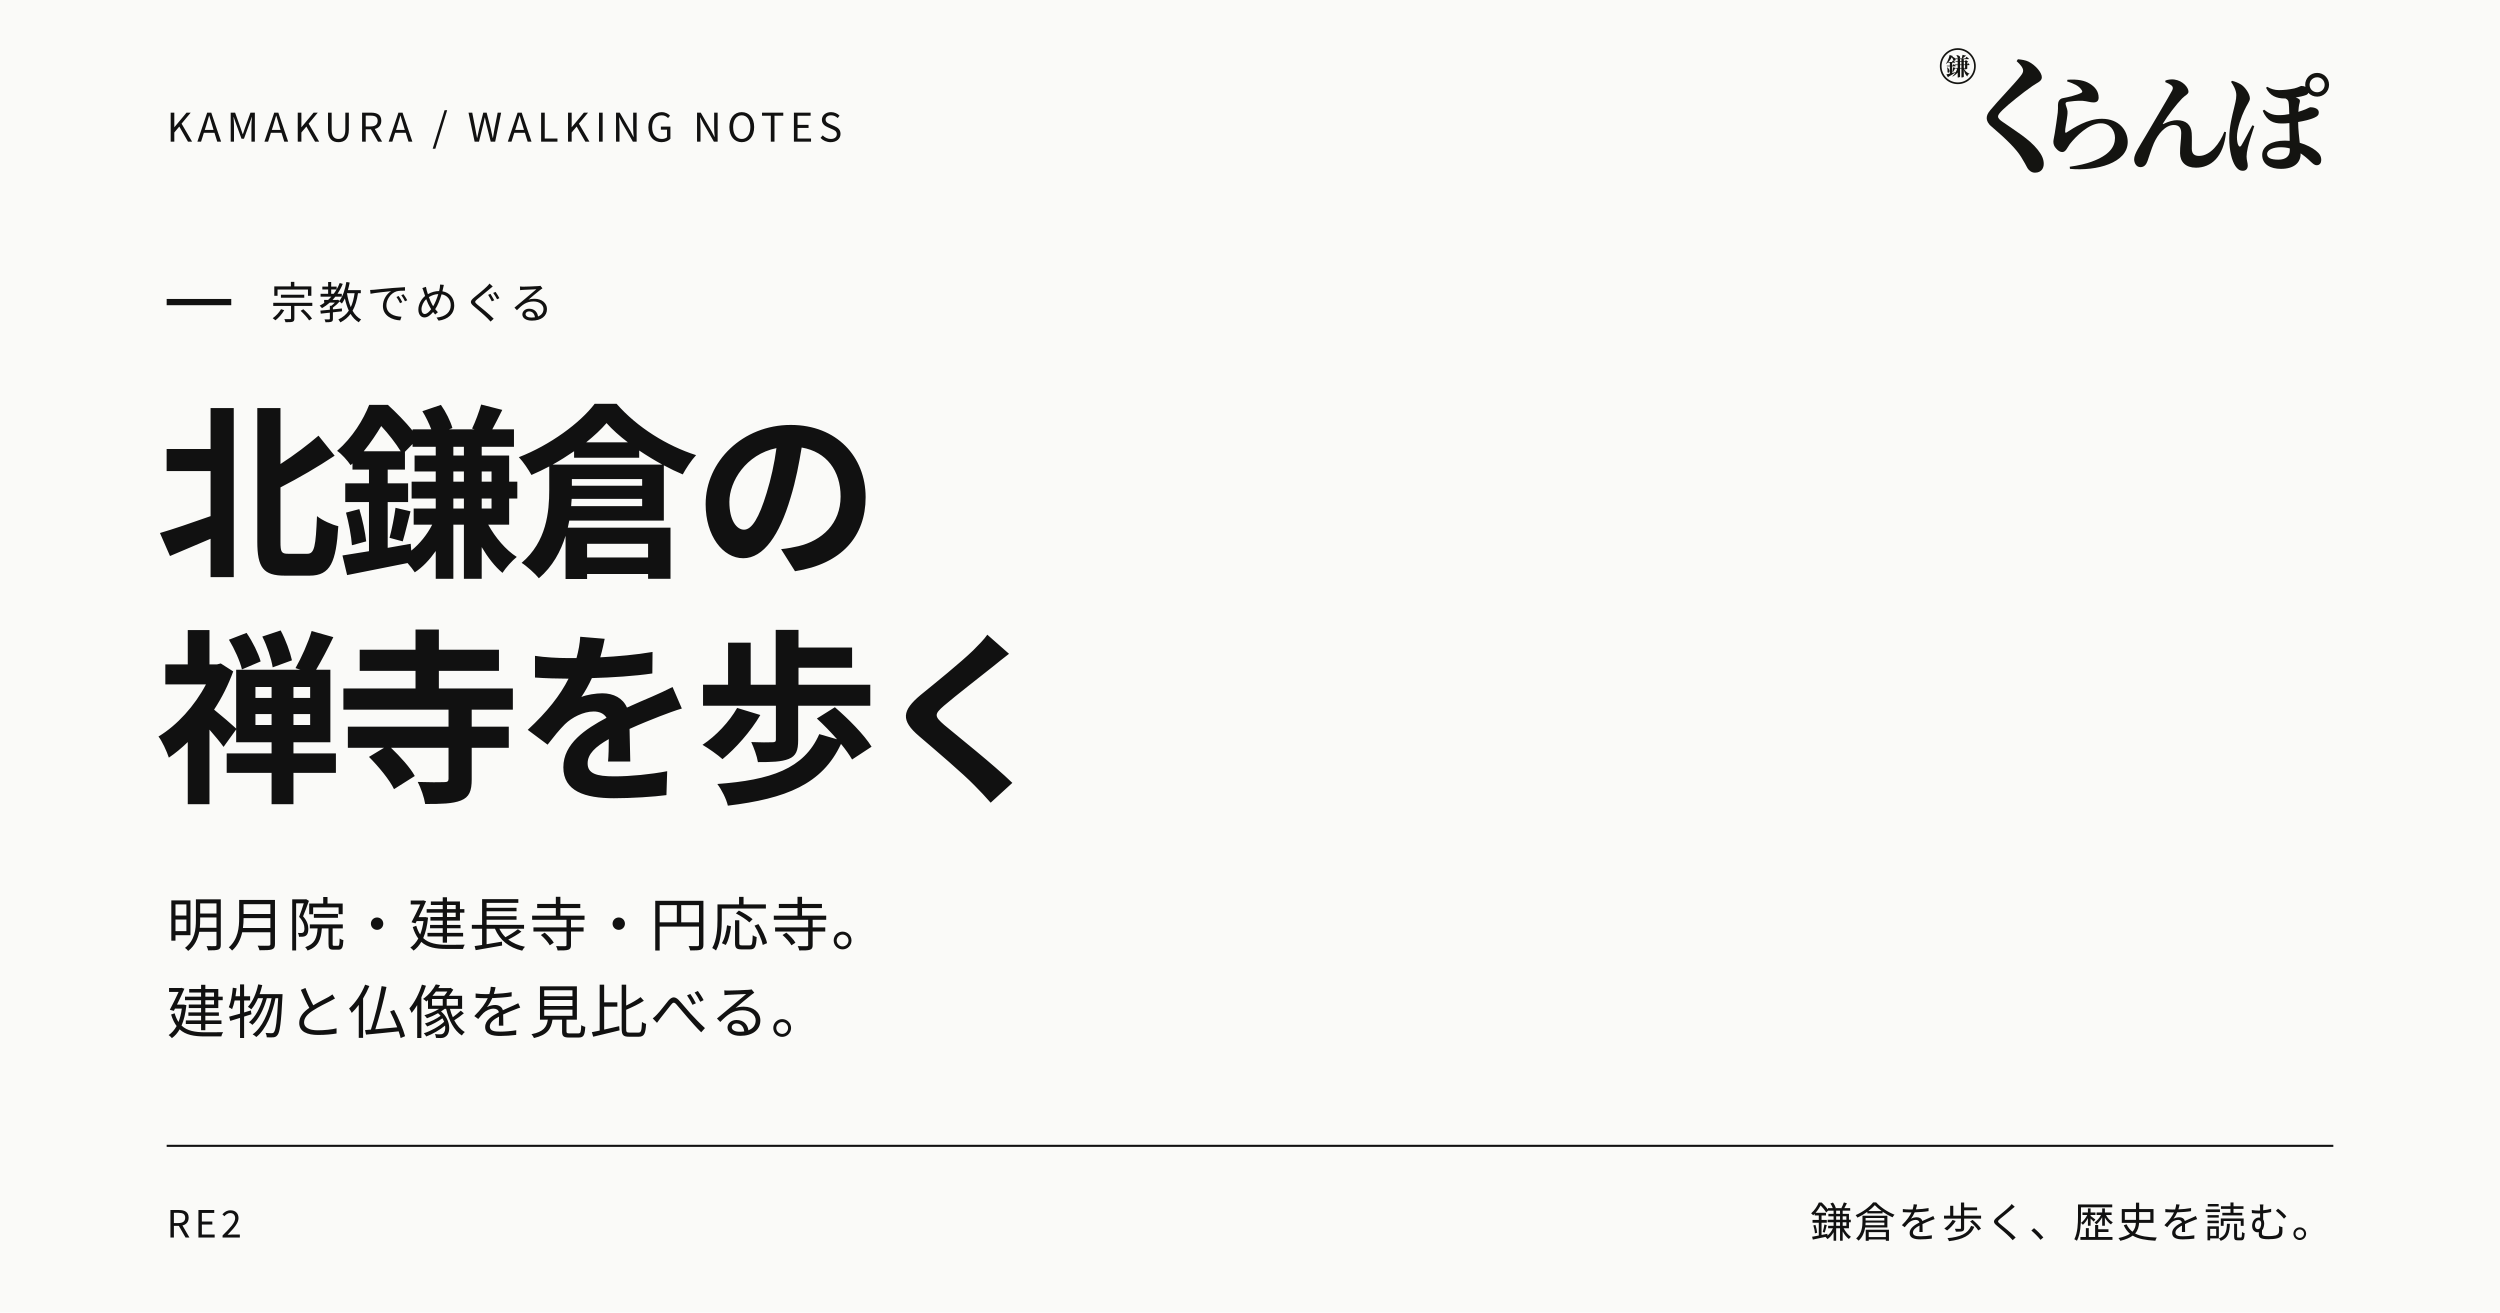
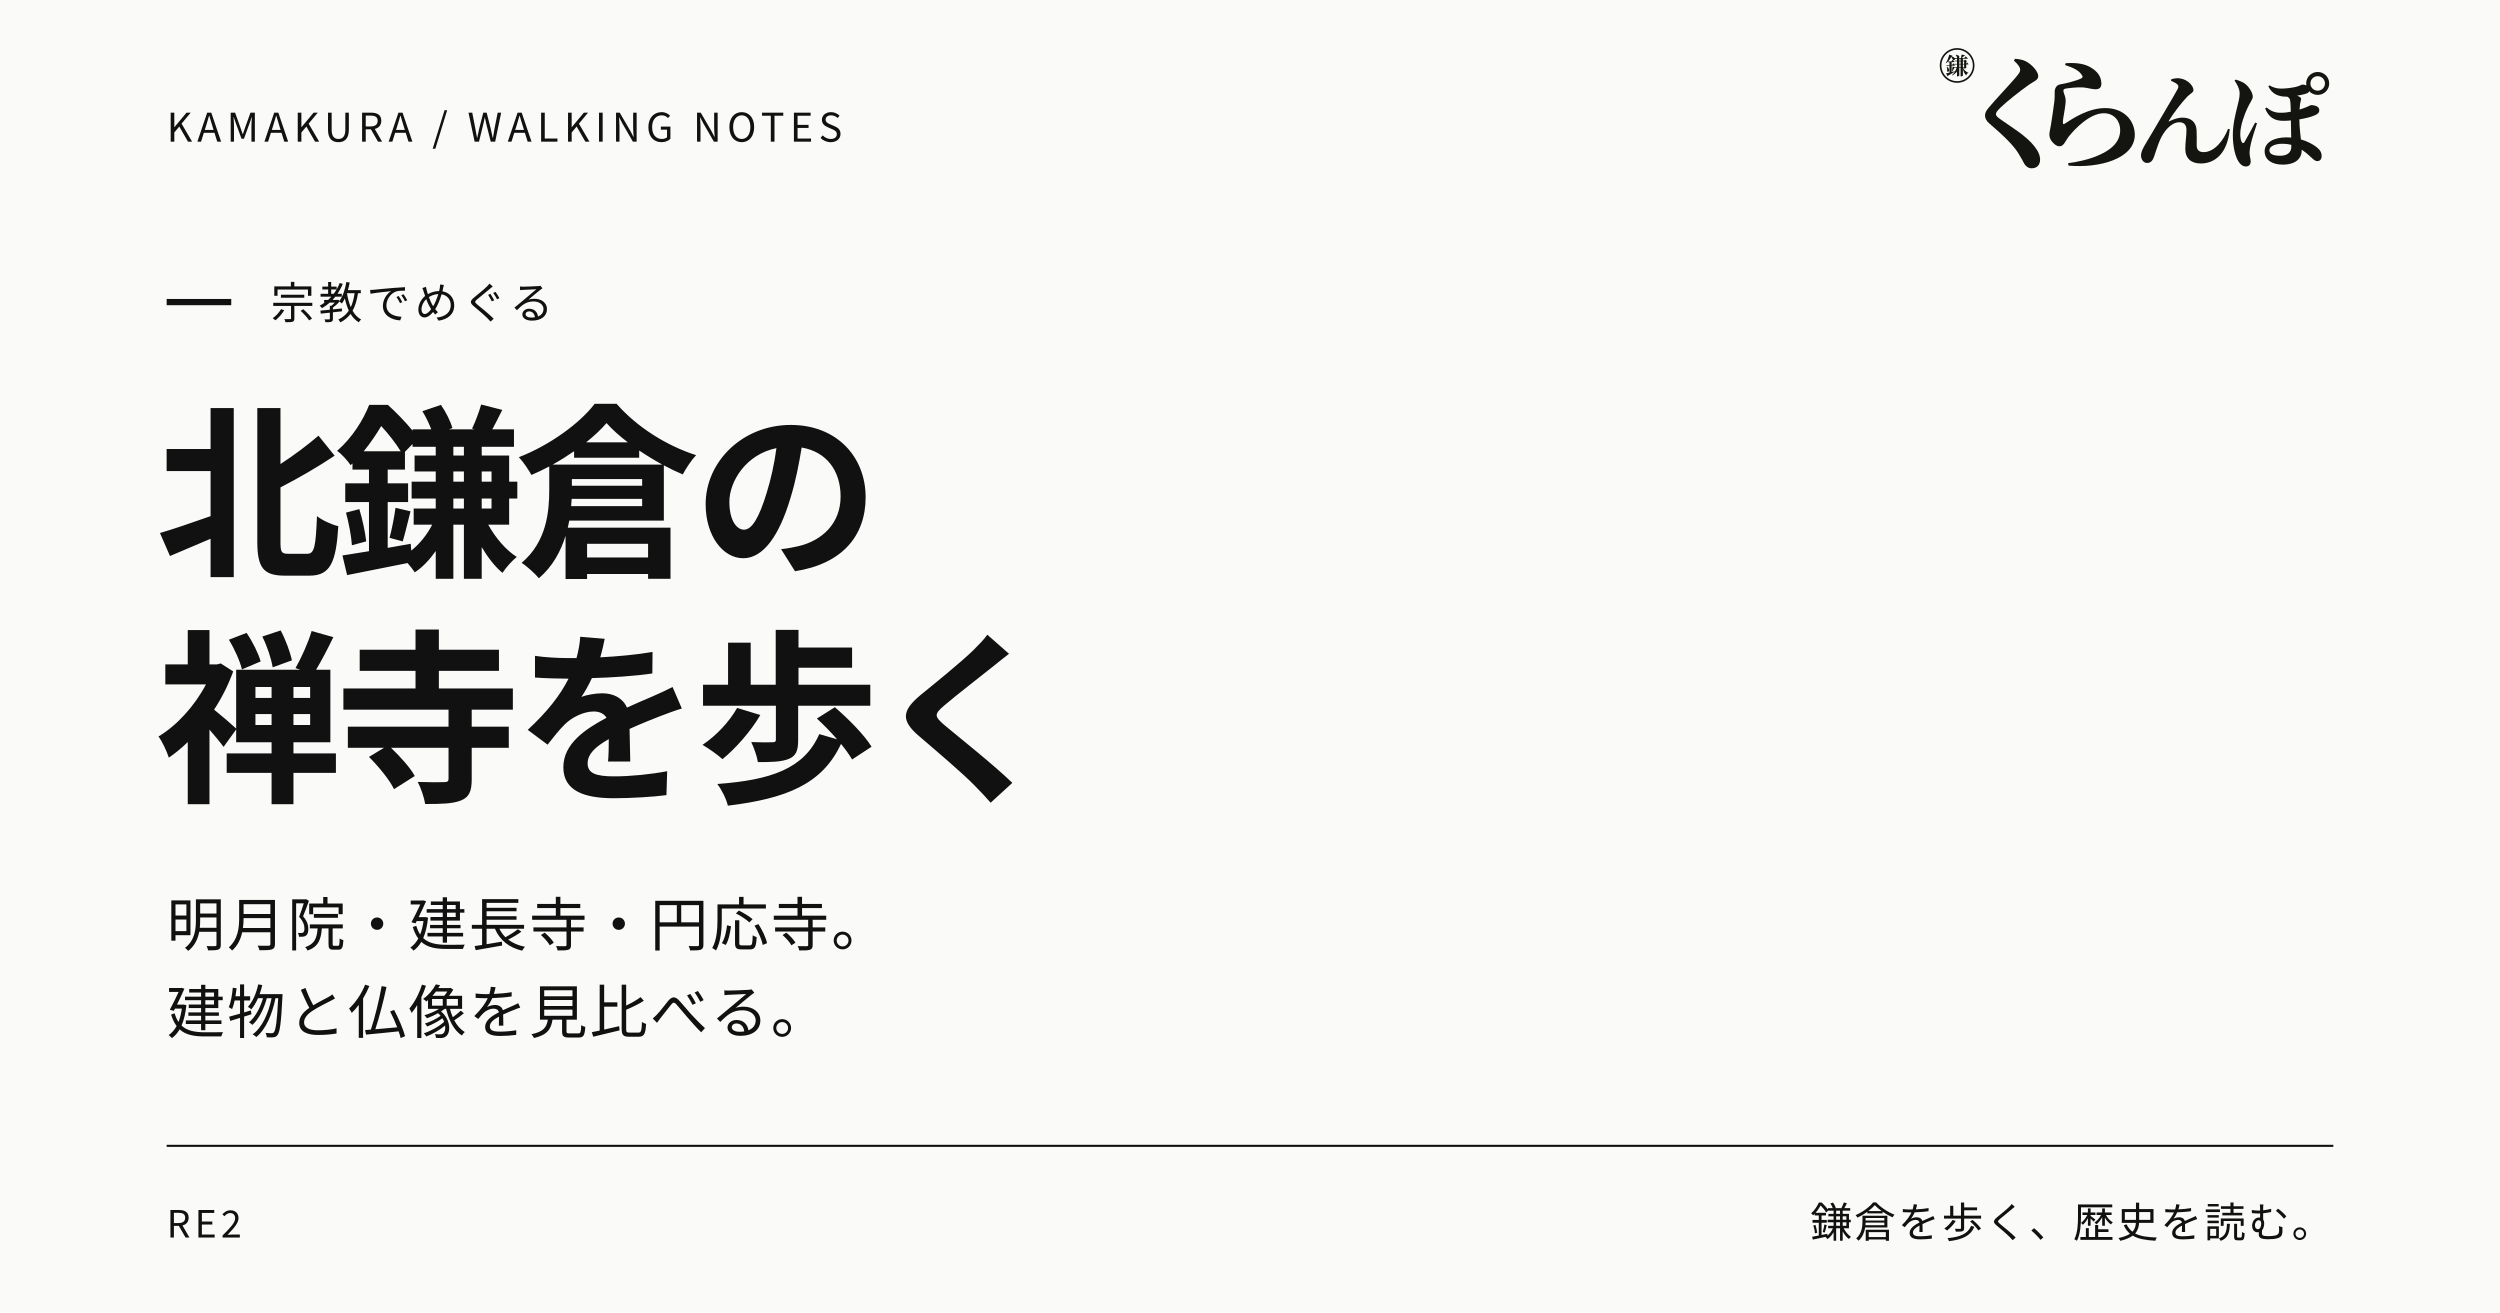
<svg xmlns="http://www.w3.org/2000/svg" width="1200" height="630" viewBox="0 0 1200 630">
  <rect width="1200" height="630" fill="#fafaf8" />
  <g fill="#111" font-family="Noto Sans CJK JP, sans-serif">
    <text x="80" y="68" font-size="19" font-weight="400" letter-spacing="2.6" text-anchor="start">KAMAKURA / WALKING NOTES</text>
-     <g transform="translate(930,22) scale(.5135)">
+     <g transform="translate(930,22) scale(0.4958026)">
      <circle cx="19" cy="19" r="16" fill="none" stroke="#141411" stroke-width="1.6" />
      <path d="M71 332 57 329C71 273 81 194 72 130C134 54 227 196 71 332ZM307 336C300 268 290 187 279 134L296 128C328 170 359 230 385 282C401 282 412 288 417 298L422 281H479C462 227 439 174 410 124L407 134L266 97V375H391C404 375 414 380 416 390C386 424 332 472 332 472L285 403H266V526H368C382 526 392 531 394 542C362 576 304 625 304 625L253 554H112C170 615 218 687 250 753C284 707 309 656 320 621C363 583 422 620 407 673H497V588H406L415 560H497V452H383L391 424H497V309H413L414 305ZM595 673H652V588H595ZM25 39 92 -82C104 -78 113 -69 116 -56C252 20 346 79 409 122C374 62 330 8 278 -37L288 -50C373 -5 443 51 497 118V-88H514C565 -88 595 -66 595 -60V281H652V-88H670C720 -88 751 -66 751 -60V233C779 109 824 17 897 -47C911 12 941 47 982 58L984 69C892 104 801 181 757 281H804V250H819C849 250 894 269 895 276V424H968C980 424 989 429 992 440C972 468 931 512 931 512L897 452H895V546C914 549 927 557 933 565L839 636L795 588H751V673H940C954 673 964 678 966 689C929 724 867 774 867 774L812 702H692C736 731 782 768 811 797C833 797 844 805 848 818L698 852C692 808 679 747 666 702H572C618 729 616 824 450 843L441 838C467 806 497 753 505 707L513 702H396L398 693C381 723 339 754 262 779C289 782 299 790 303 802L160 846C142 743 82 580 13 486L24 478C52 498 79 521 104 546L110 526H172V403H40L48 375H172V73C109 58 56 45 25 39ZM804 424V309H751V424ZM804 452H751V560H804ZM595 424H652V309H595ZM595 452V560H652V452Z" transform="translate(7.707865,27.58427) scale(0.02247191,-0.02247191)" fill="#141411" />
      <path d="M623 -72C675 -72 692 -35 692 -3C692 31 680 64 645 108C577 194 465 259 369 327C348 341 333 355 333 369C333 382 343 395 369 421C411 463 530 558 603 609C646 638 677 646 677 678C677 713 630 771 573 800C548 812 520 816 489 819L479 804C508 778 530 752 530 730C530 716 524 705 509 686C470 635 326 485 273 420C252 395 244 377 244 356C244 337 255 312 280 292C397 192 475 115 514 52C541 9 552 -14 564 -36C576 -55 596 -72 623 -72Z" transform="translate(16.964,110) scale(0.119,-0.119)" fill="#141411" />
-       <path d="M335 -30 337 -50C588 -73 877 6 877 201C877 308 797 418 636 418C500 418 376 336 305 290C297 285 293 287 292 298C291 328 302 369 307 408C311 440 316 461 314 490C311 518 296 543 296 559C296 567 300 575 318 577C343 581 409 589 456 586C501 582 525 571 558 571C591 571 605 588 605 616C605 674 573 717 516 750C475 774 413 790 314 783L310 768C372 747 420 728 446 687C455 675 454 666 442 660C409 642 315 618 271 611C236 605 225 574 225 547C225 522 226 505 223 476C218 429 202 330 195 283C189 244 182 222 182 203C182 180 190 159 208 140C227 118 246 107 265 107C298 107 311 147 336 182C393 254 513 376 625 376C711 376 758 310 758 240C758 158 709 78 537 16C491 -1 413 -20 335 -30Z" transform="translate(90.112,110) scale(0.1,-0.1)" fill="#141411" />
-       <path d="M665 -39C804 -39 924 58 946 293L930 297C889 189 800 71 694 71C653 71 626 88 626 138C626 193 628 238 625 285C619 362 572 405 487 405C455 405 410 394 362 370C355 366 353 369 357 375C397 443 484 556 535 608C563 637 595 648 595 671C595 711 542 774 463 785C441 789 404 785 380 776L378 761C396 754 423 741 438 728C449 718 453 704 443 684C413 626 262 374 196 260C141 165 87 92 87 40C87 4 108 -34 146 -34C183 -34 201 -7 212 23C229 70 246 131 271 189C307 271 377 360 458 360C512 360 527 326 527 284C527 220 515 165 516 96C517 14 569 -39 665 -39Z" transform="translate(175.112,110) scale(0.1,-0.1)" fill="#141411" />
-       <path d="M190 -68C221 -68 236 -47 236 -19C236 8 225 29 225 66C225 85 229 117 237 151C249 202 277 290 297 350L279 357C251 305 194 197 175 167C166 154 156 155 148 171C140 186 135 214 135 246C135 331 179 443 203 494C230 554 256 581 256 608C256 651 211 714 174 738C144 756 117 766 89 773L80 763C99 736 129 687 129 639C129 593 116 555 106 510C91 448 63 344 63 235C63 120 88 24 120 -23C146 -61 169 -68 190 -68ZM885 666C845 666 814 697 814 736C814 775 845 806 885 806C924 806 955 775 955 736C955 697 924 666 885 666ZM885 625C946 625 996 674 996 736C996 798 946 847 885 847C823 847 773 798 773 736L775 717C764 722 751 725 737 725C728 725 712 712 672 702C624 692 575 686 528 686C489 686 451 697 418 717L407 708C442 632 508 608 578 608H588C602 602 614 592 617 576C622 551 623 504 624 462C597 456 565 452 525 452C464 452 427 473 389 503L376 493C415 397 477 374 554 374C578 374 600 375 625 378L628 212C614 213 599 214 584 214C461 214 371 165 371 80C371 -10 450 -50 546 -50C672 -50 730 10 730 89V95C760 75 791 50 825 17C843 1 858 -16 881 -16C909 -16 923 6 923 32C923 68 908 92 873 120C839 147 785 176 722 194C716 249 708 313 707 388C760 397 815 409 858 428C891 442 900 456 900 477C900 524 833 526 819 526C815 526 801 517 777 507C758 499 734 491 709 483C711 515 714 545 721 568C726 587 726 598 708 607C702 611 693 614 684 617C719 623 754 630 780 640C791 644 799 650 802 661C822 639 852 625 885 625ZM629 141V123C629 68 591 36 522 36C453 36 417 52 417 89C417 130 478 152 542 152C572 152 601 149 629 141Z" transform="translate(266.412,110) scale(0.1,-0.1)" fill="#141411" />
+       <path d="M335 -30 337 -50C588 -73 877 6 877 201C877 308 797 418 636 418C500 418 376 336 305 290C297 285 293 287 292 298C291 328 302 369 307 408C311 440 316 461 314 490C311 518 296 543 296 559C296 567 300 575 318 577C343 581 409 589 456 586C501 582 525 571 558 571C591 571 605 588 605 616C605 674 573 717 516 750C475 774 413 790 314 783L310 768C372 747 420 728 446 687C455 675 454 666 442 660C409 642 315 618 271 611C236 605 225 574 225 547C225 522 226 505 223 476C218 429 202 330 195 283C189 244 182 222 182 203C182 180 190 159 208 140C227 118 246 107 265 107C298 107 311 147 336 182C393 254 513 376 625 376C711 376 758 310 758 240C758 158 709 78 537 16C491 -1 413 -20 335 -30Z" transform="translate(86.654,110) scale(0.119,-0.119)" fill="#141411" />
+       <path d="M665 -39C804 -39 924 58 946 293L930 297C889 189 800 71 694 71C653 71 626 88 626 138C626 193 628 238 625 285C619 362 572 405 487 405C455 405 410 394 362 370C355 366 353 369 357 375C397 443 484 556 535 608C563 637 595 648 595 671C595 711 542 774 463 785C441 789 404 785 380 776L378 761C396 754 423 741 438 728C449 718 453 704 443 684C413 626 262 374 196 260C141 165 87 92 87 40C87 4 108 -34 146 -34C183 -34 201 -7 212 23C229 70 246 131 271 189C307 271 377 360 458 360C512 360 527 326 527 284C527 220 515 165 516 96C517 14 569 -39 665 -39Z" transform="translate(188.317,110) scale(0.1,-0.1)" fill="#141411" />
+       <path d="M190 -68C221 -68 236 -47 236 -19C236 8 225 29 225 66C225 85 229 117 237 151C249 202 277 290 297 350L279 357C251 305 194 197 175 167C166 154 156 155 148 171C140 186 135 214 135 246C135 331 179 443 203 494C230 554 256 581 256 608C256 651 211 714 174 738C144 756 117 766 89 773L80 763C99 736 129 687 129 639C129 593 116 555 106 510C91 448 63 344 63 235C63 120 88 24 120 -23C146 -61 169 -68 190 -68ZM885 666C845 666 814 697 814 736C814 775 845 806 885 806C924 806 955 775 955 736C955 697 924 666 885 666ZM885 625C946 625 996 674 996 736C996 798 946 847 885 847C823 847 773 798 773 736L775 717C764 722 751 725 737 725C728 725 712 712 672 702C624 692 575 686 528 686C489 686 451 697 418 717L407 708C442 632 508 608 578 608H588C602 602 614 592 617 576C622 551 623 504 624 462C597 456 565 452 525 452C464 452 427 473 389 503L376 493C415 397 477 374 554 374C578 374 600 375 625 378L628 212C614 213 599 214 584 214C461 214 371 165 371 80C371 -10 450 -50 546 -50C672 -50 730 10 730 89V95C760 75 791 50 825 17C843 1 858 -16 881 -16C909 -16 923 6 923 32C923 68 908 92 873 120C839 147 785 176 722 194C716 249 708 313 707 388C760 397 815 409 858 428C891 442 900 456 900 477C900 524 833 526 819 526C815 526 801 517 777 507C758 499 734 491 709 483C711 515 714 545 721 568C726 587 726 598 708 607C702 611 693 614 684 617C719 623 754 630 780 640C791 644 799 650 802 661C822 639 852 625 885 625ZM629 141V123C629 68 591 36 522 36C453 36 417 52 417 89C417 130 478 152 542 152C572 152 601 149 629 141Z" transform="translate(279.617,110) scale(0.1,-0.1)" fill="#141411" />
    </g>
    <path d="M80 145H111" stroke="#111" stroke-width="3" />
    <text x="130" y="153" font-size="21" font-weight="400" letter-spacing="2" text-anchor="start">宗教でめぐる</text>
    <text x="75" y="270" font-size="89" font-weight="900" letter-spacing="-3" text-anchor="start">北鎌倉の</text>
    <text x="75" y="378" font-size="89" font-weight="900" letter-spacing="-3" text-anchor="start">禅寺を歩く</text>
    <text x="80" y="454" font-size="28" font-weight="400" letter-spacing="1" text-anchor="start">明月院・建長寺・円応寺。</text>
    <text x="80" y="496" font-size="28" font-weight="400" letter-spacing="1" text-anchor="start">建物と仏像を見比べる。</text>
    <path d="M80 550H1120" stroke="#111" stroke-width="1" />
    <text x="80" y="594" font-size="18" font-weight="400" letter-spacing="2" text-anchor="start">RE2</text>
    <text x="1120" y="594" font-size="20" font-weight="400" letter-spacing="1" text-anchor="end">鎌倉を歩く、歴史を読む。</text>
  </g>
</svg>
